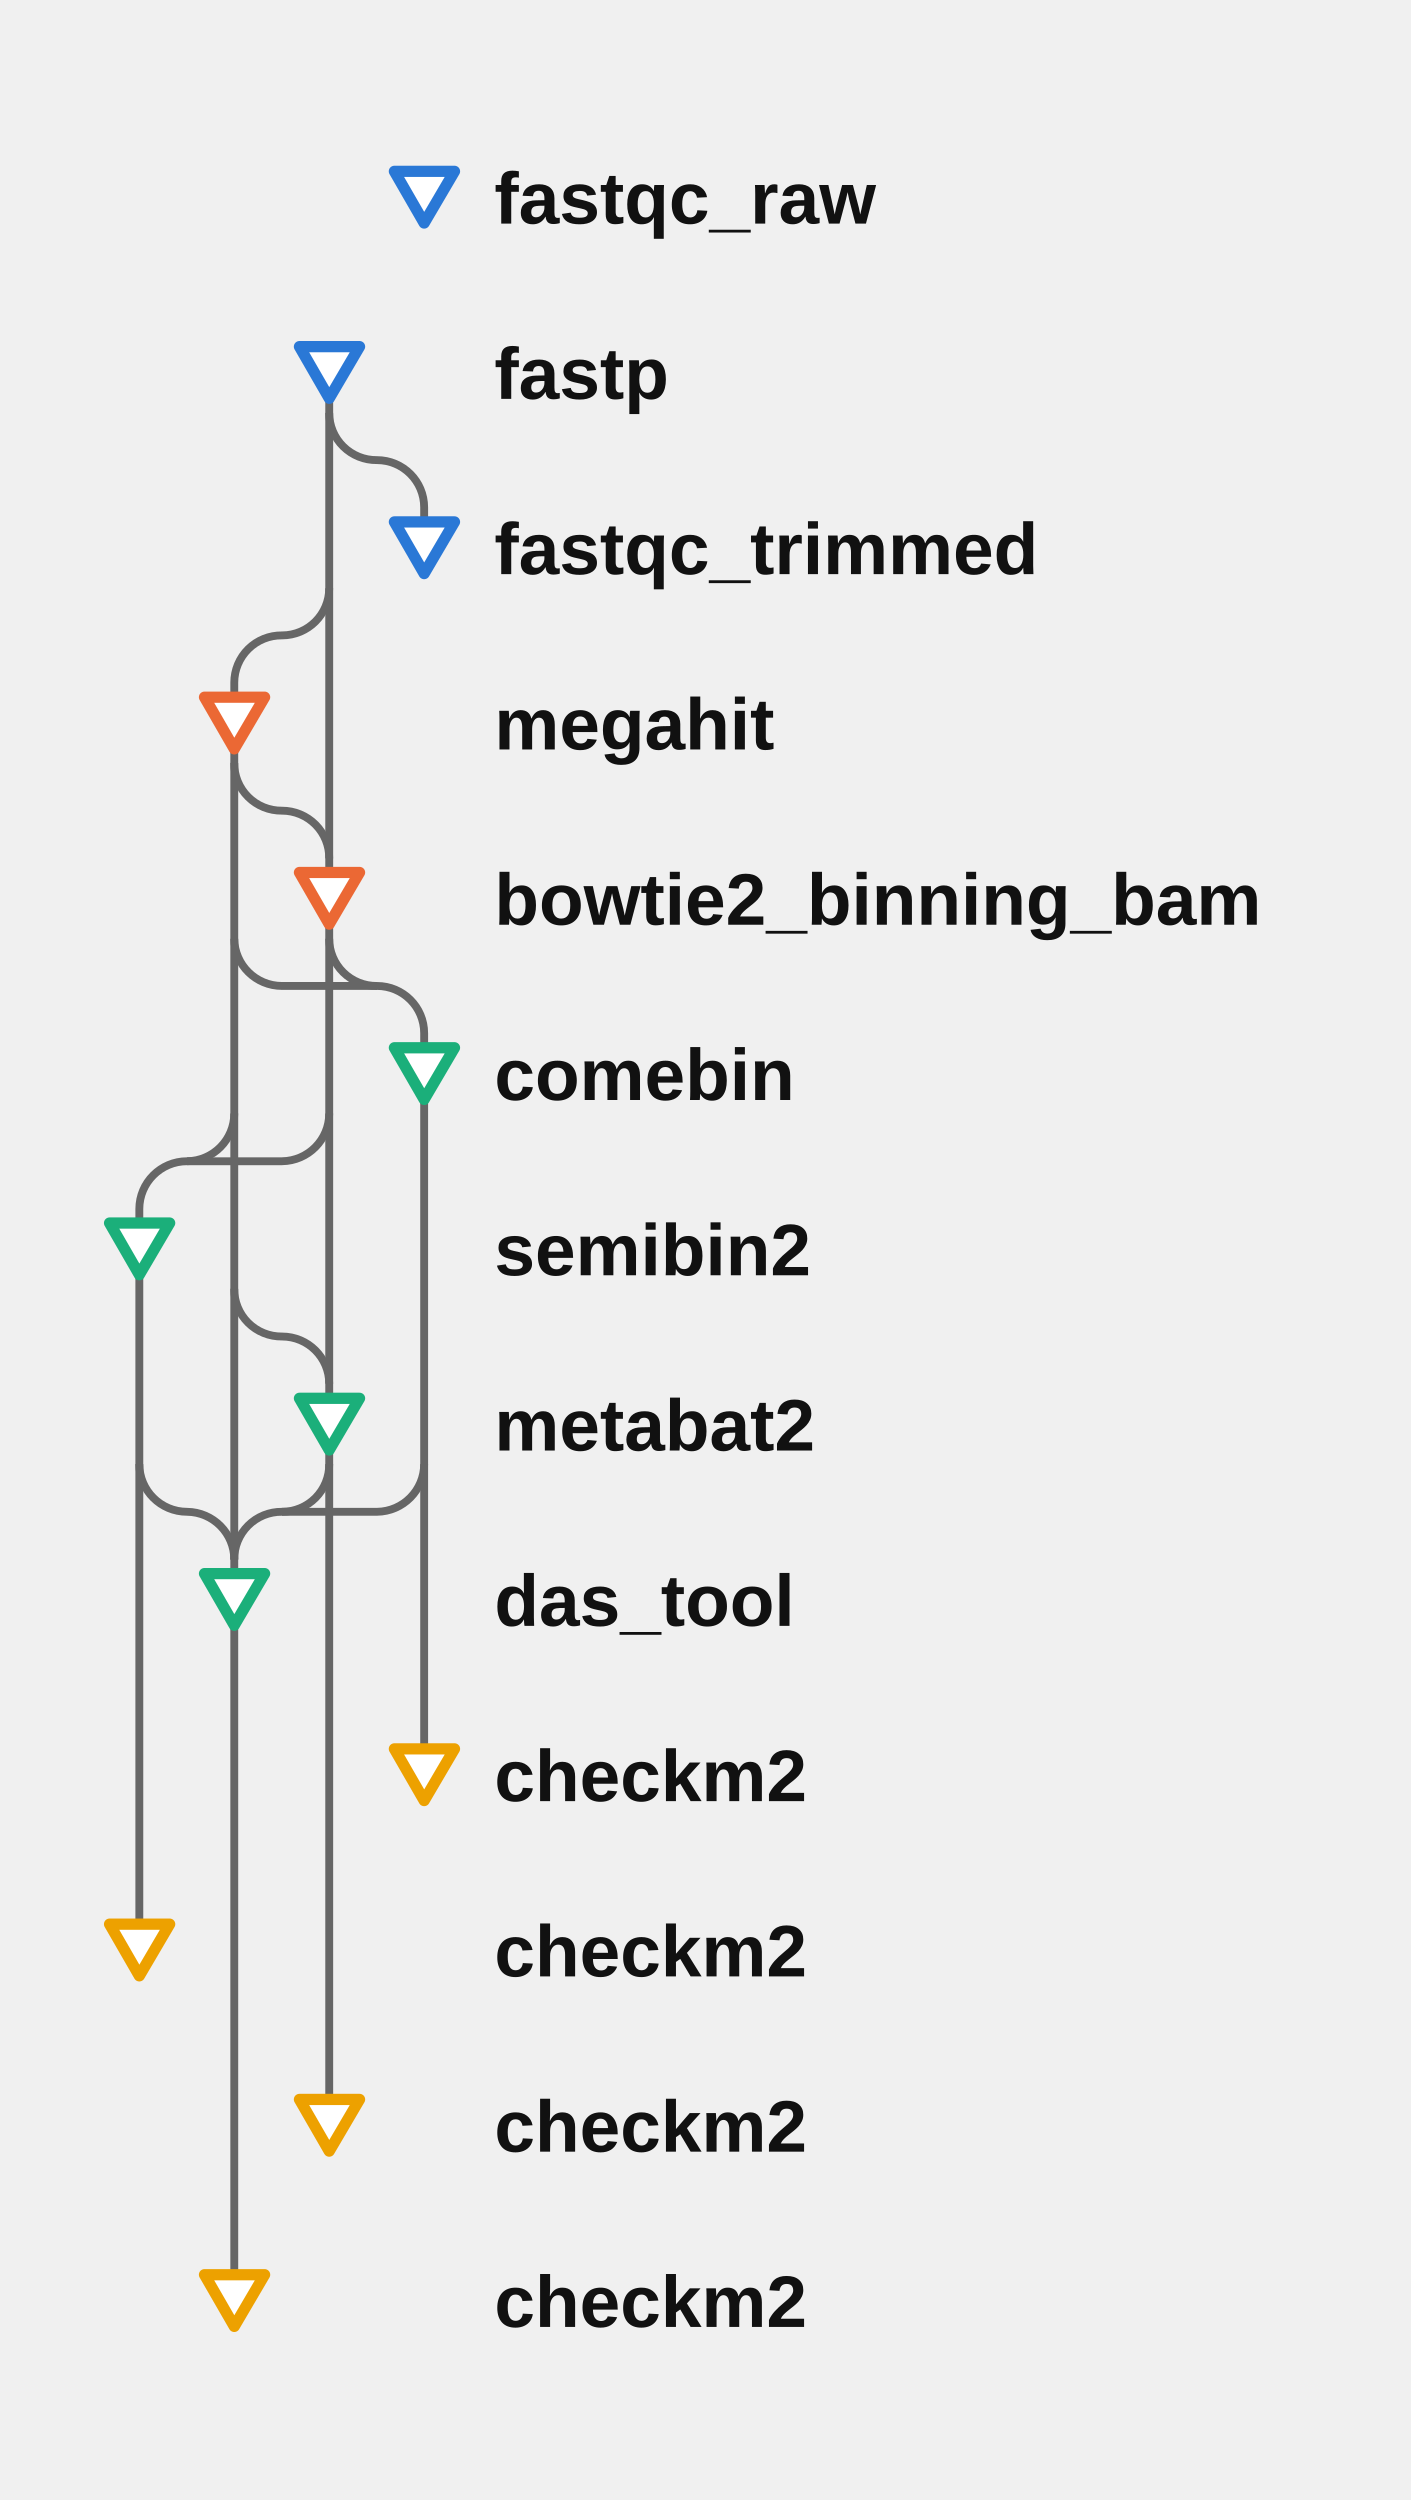
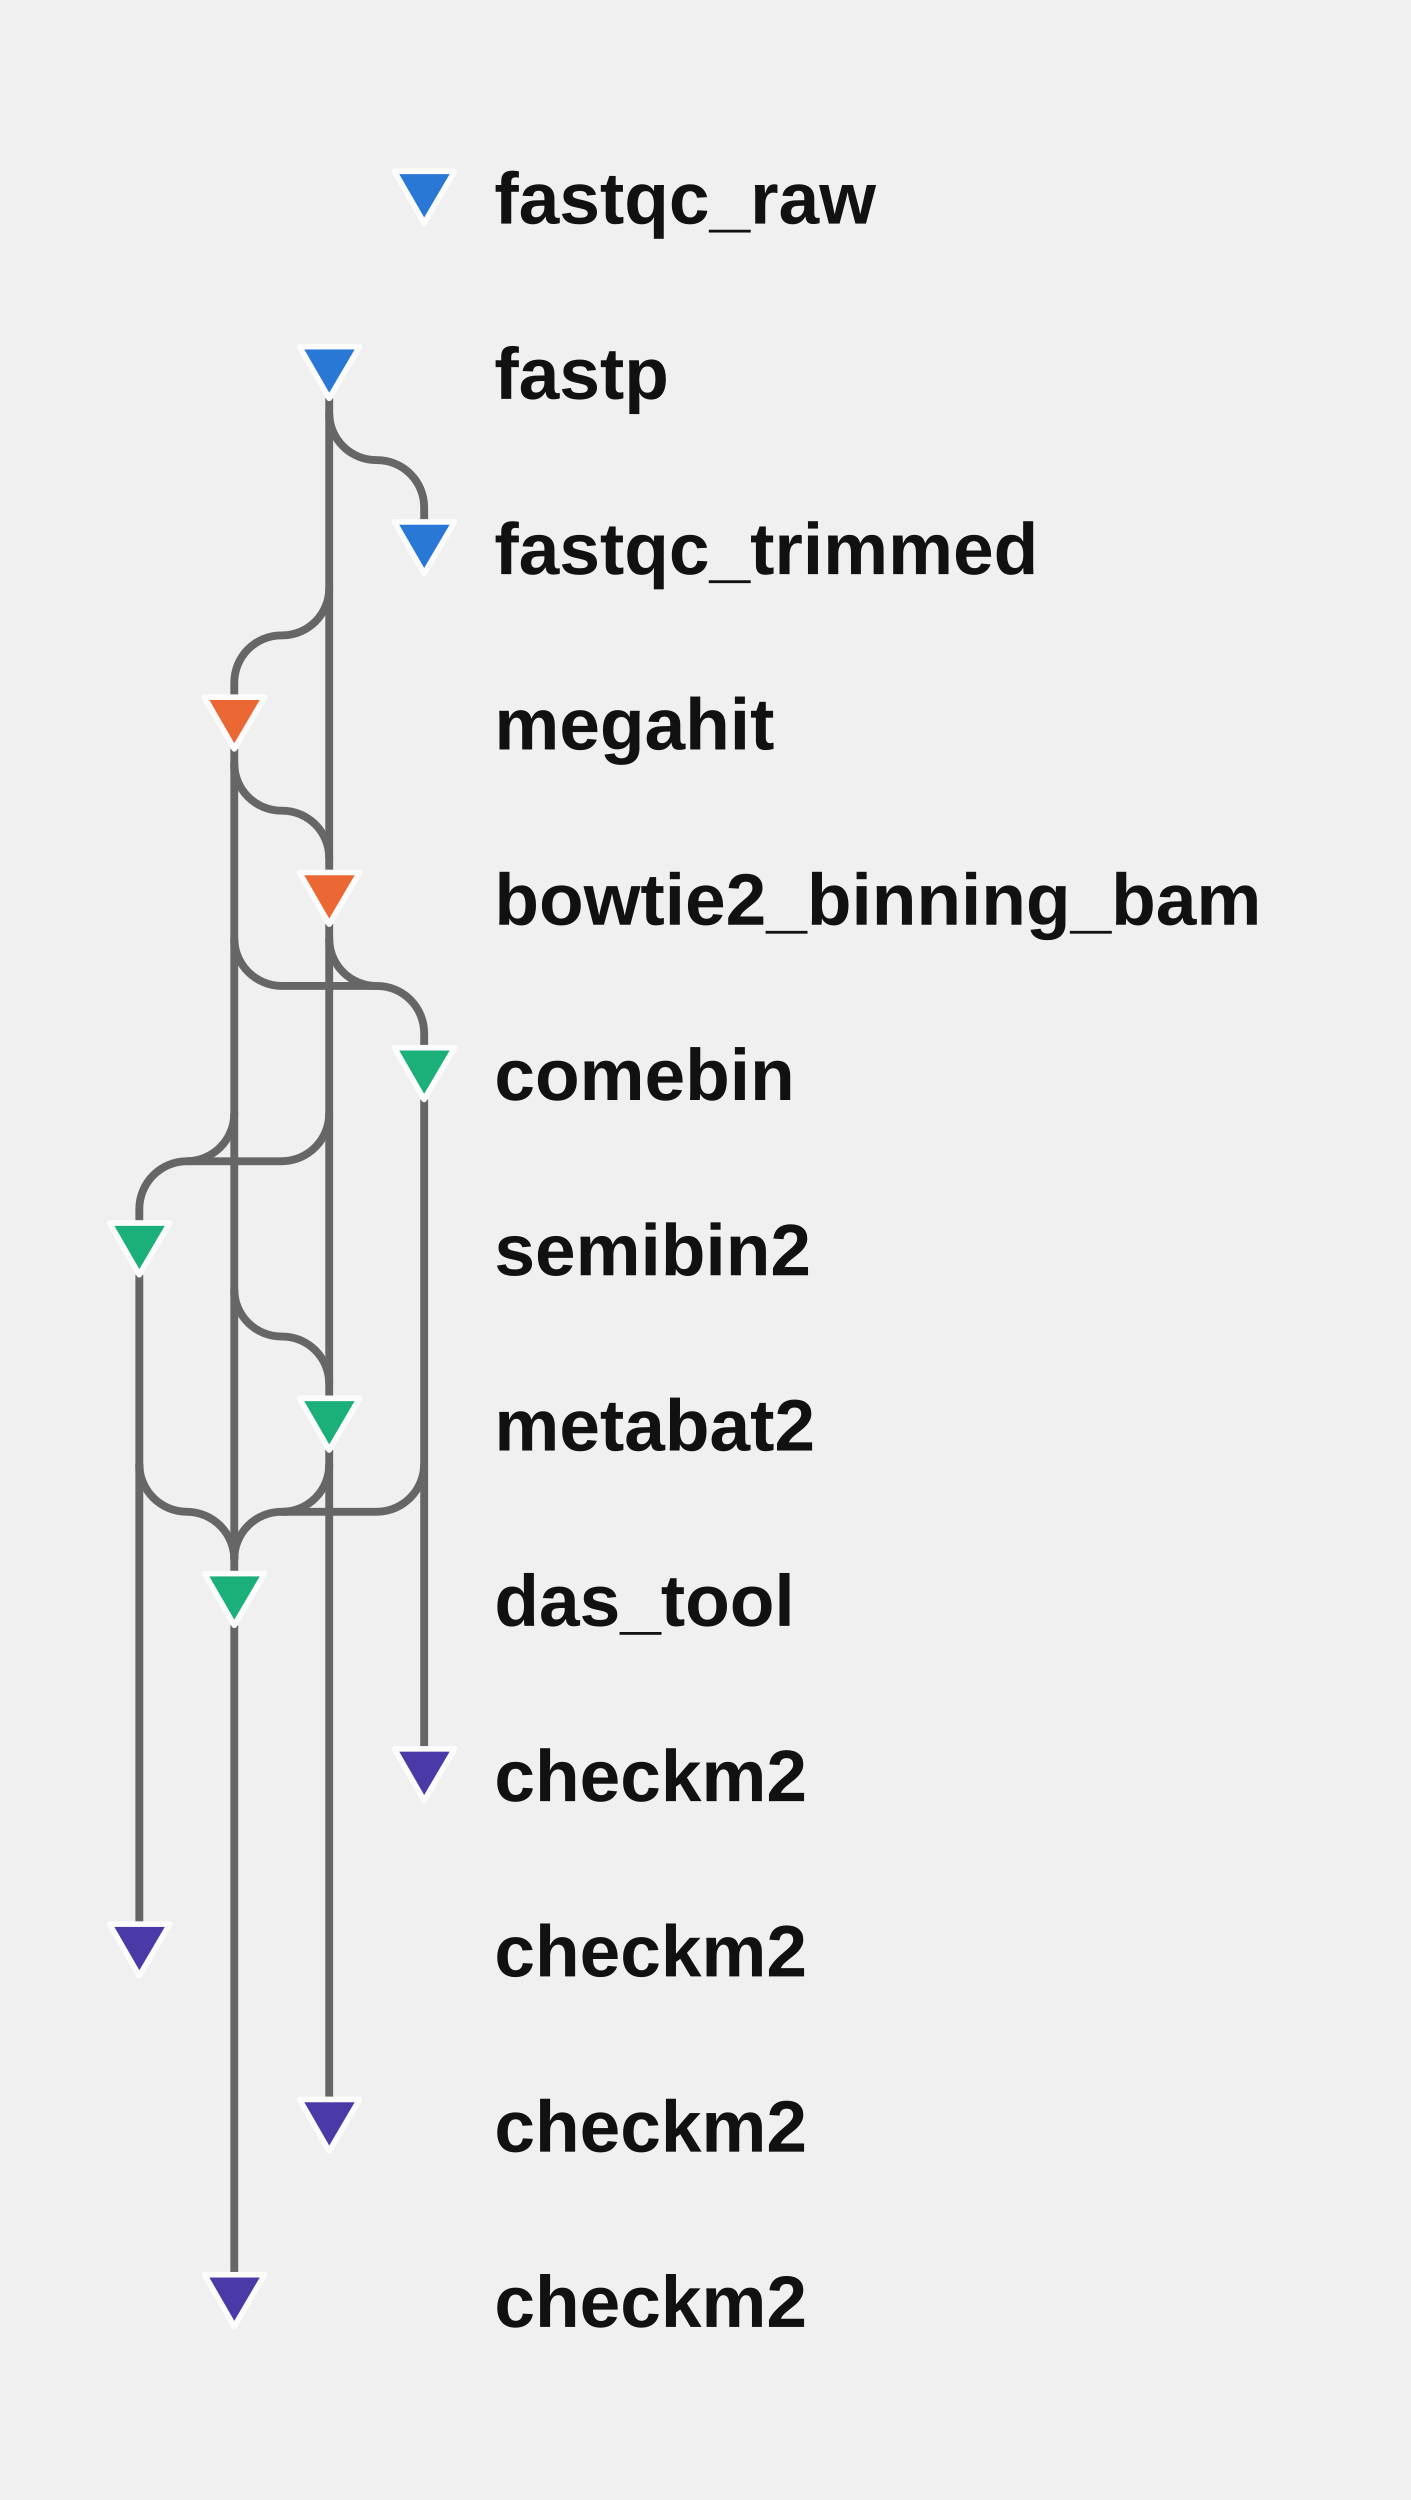
<svg xmlns="http://www.w3.org/2000/svg" width="251" height="445" viewBox="0 0 251 445">
  <g fill="none" stroke="#666666" stroke-width="1.4" stroke-linejoin="round" stroke-linecap="butt">
    <path d="M 58.6,70.9 L 58.6,73.5 L 58.6,104.7 L 58.6,152.8 L 58.6,155.3" />
    <path d="M 58.6,164.5 L 58.6,167.1 L 58.6,198.2 L 58.6,246.3 L 58.6,248.9" />
    <path d="M 58.6,258.1 L 58.6,260.6 L 58.6,373.7" />
    <path d="M 75.5,92.9 L 75.5,90.3 A 8.4,8.4 0 0 0 67.1,81.9 A 8.4,8.4 0 0 1 58.6,73.5" />
    <path d="M 75.5,186.5 L 75.5,183.9 A 8.4,8.4 0 0 0 67.1,175.5 L 50.2,175.5 A 8.5,8.5 0 0 1 41.7,167.1" />
    <path d="M 75.5,195.7 L 75.5,260.6 L 75.5,311.3" />
    <path d="M 41.7,124.1 L 41.7,121.5 A 8.4,8.4 0 0 1 50.2,113.1 A 8.4,8.4 0 0 0 58.6,104.7" />
    <path d="M 41.7,133.3 L 41.7,135.8 L 41.7,167.1 L 41.7,198.2 L 41.7,229.4 L 41.7,277.6 L 41.7,280.1" />
    <path d="M 41.7,289.3 L 41.7,404.9" />
    <path d="M 24.8,217.7 L 24.8,215.2 A 8.5,8.5 0 0 1 33.3,206.7 L 50.2,206.7 A 8.5,8.5 0 0 0 58.6,198.2" />
    <path d="M 24.8,226.9 L 24.8,260.6 L 24.8,342.5" />
    <path d="M 41.7,135.8 A 8.4,8.4 0 0 0 50.2,144.3 A 8.4,8.4 0 0 1 58.6,152.8" />
    <path d="M 41.7,198.2 A 8.5,8.5 0 0 1 33.3,206.7" />
    <path d="M 41.7,229.4 A 8.4,8.4 0 0 0 50.2,237.9 A 8.4,8.4 0 0 1 58.6,246.3" />
    <path d="M 58.6,167.1 A 8.4,8.4 0 0 0 67.1,175.5" />
    <path d="M 75.5,260.6 A 8.5,8.5 0 0 1 67.1,269.1 L 50.2,269.1 A 8.4,8.4 0 0 0 41.7,277.6" />
    <path d="M 24.8,260.6 A 8.5,8.5 0 0 0 33.3,269.1 A 8.5,8.5 0 0 1 41.7,277.6" />
    <path d="M 58.6,260.6 A 8.4,8.4 0 0 1 50.2,269.1" />
  </g>
  <g>
-     <polygon points="70.2,30.5 80.9,30.5 75.5,39.7" fill="#FFFFFF" stroke="#2a78d6" stroke-width="2.0" stroke-linejoin="round" />
+     <polygon points="70.2,30.5 80.9,30.5 75.5,39.7" fill="#2a78d6" stroke="#fcfcfd" stroke-width="1.0" stroke-linejoin="round" />
    <text x="88.0" y="39.8" font-family="Arial" font-size="13" fill="#111111" font-weight="600" text-anchor="start">fastqc_raw</text>
  </g>
  <g>
-     <polygon points="53.3,61.7 64.0,61.7 58.6,70.9" fill="#FFFFFF" stroke="#2a78d6" stroke-width="2.0" stroke-linejoin="round" />
+     <polygon points="53.3,61.7 64.0,61.7 58.6,70.9" fill="#2a78d6" stroke="#fcfcfd" stroke-width="1.0" stroke-linejoin="round" />
    <text x="88.0" y="71.0" font-family="Arial" font-size="13" fill="#111111" font-weight="600" text-anchor="start">fastp</text>
  </g>
  <g>
-     <polygon points="70.2,92.9 80.9,92.9 75.5,102.1" fill="#FFFFFF" stroke="#2a78d6" stroke-width="2.0" stroke-linejoin="round" />
+     <polygon points="70.2,92.9 80.9,92.9 75.5,102.1" fill="#2a78d6" stroke="#fcfcfd" stroke-width="1.0" stroke-linejoin="round" />
    <text x="88.0" y="102.2" font-family="Arial" font-size="13" fill="#111111" font-weight="600" text-anchor="start">fastqc_trimmed</text>
  </g>
  <g>
-     <polygon points="36.4,124.1 47.1,124.1 41.7,133.3" fill="#FFFFFF" stroke="#eb6834" stroke-width="2.0" stroke-linejoin="round" />
+     <polygon points="36.4,124.1 47.1,124.1 41.7,133.3" fill="#eb6834" stroke="#fcfcfd" stroke-width="1.0" stroke-linejoin="round" />
    <text x="88.0" y="133.4" font-family="Arial" font-size="13" fill="#111111" font-weight="600" text-anchor="start">megahit</text>
  </g>
  <g>
-     <polygon points="53.3,155.3 64.0,155.3 58.6,164.5" fill="#FFFFFF" stroke="#eb6834" stroke-width="2.0" stroke-linejoin="round" />
+     <polygon points="53.3,155.3 64.0,155.3 58.6,164.5" fill="#eb6834" stroke="#fcfcfd" stroke-width="1.0" stroke-linejoin="round" />
    <text x="88.0" y="164.6" font-family="Arial" font-size="13" fill="#111111" font-weight="600" text-anchor="start">bowtie2_binning_bam</text>
  </g>
  <g>
-     <polygon points="70.2,186.5 80.9,186.5 75.5,195.7" fill="#FFFFFF" stroke="#1baf7a" stroke-width="2.0" stroke-linejoin="round" />
+     <polygon points="70.2,186.5 80.9,186.5 75.5,195.7" fill="#1baf7a" stroke="#fcfcfd" stroke-width="1.0" stroke-linejoin="round" />
    <text x="88.0" y="195.8" font-family="Arial" font-size="13" fill="#111111" font-weight="600" text-anchor="start">comebin</text>
  </g>
  <g>
-     <polygon points="19.5,217.7 30.2,217.7 24.8,226.9" fill="#FFFFFF" stroke="#1baf7a" stroke-width="2.0" stroke-linejoin="round" />
+     <polygon points="19.5,217.7 30.2,217.7 24.8,226.9" fill="#1baf7a" stroke="#fcfcfd" stroke-width="1.0" stroke-linejoin="round" />
    <text x="88.0" y="227.0" font-family="Arial" font-size="13" fill="#111111" font-weight="600" text-anchor="start">semibin2</text>
  </g>
  <g>
-     <polygon points="53.3,248.9 64.0,248.9 58.6,258.1" fill="#FFFFFF" stroke="#1baf7a" stroke-width="2.0" stroke-linejoin="round" />
+     <polygon points="53.3,248.9 64.0,248.9 58.6,258.1" fill="#1baf7a" stroke="#fcfcfd" stroke-width="1.0" stroke-linejoin="round" />
    <text x="88.0" y="258.2" font-family="Arial" font-size="13" fill="#111111" font-weight="600" text-anchor="start">metabat2</text>
  </g>
  <g>
-     <polygon points="36.4,280.1 47.1,280.1 41.7,289.3" fill="#FFFFFF" stroke="#1baf7a" stroke-width="2.0" stroke-linejoin="round" />
+     <polygon points="36.4,280.1 47.1,280.1 41.7,289.3" fill="#1baf7a" stroke="#fcfcfd" stroke-width="1.0" stroke-linejoin="round" />
    <text x="88.0" y="289.4" font-family="Arial" font-size="13" fill="#111111" font-weight="600" text-anchor="start">das_tool</text>
  </g>
  <g>
-     <polygon points="70.2,311.3 80.9,311.3 75.5,320.5" fill="#FFFFFF" stroke="#eda100" stroke-width="2.0" stroke-linejoin="round" />
+     <polygon points="70.2,311.3 80.9,311.3 75.5,320.5" fill="#4a3aa7" stroke="#fcfcfd" stroke-width="1.0" stroke-linejoin="round" />
    <text x="88.0" y="320.6" font-family="Arial" font-size="13" fill="#111111" font-weight="600" text-anchor="start">checkm2</text>
  </g>
  <g>
-     <polygon points="19.5,342.5 30.2,342.5 24.8,351.7" fill="#FFFFFF" stroke="#eda100" stroke-width="2.0" stroke-linejoin="round" />
+     <polygon points="19.5,342.5 30.2,342.5 24.8,351.7" fill="#4a3aa7" stroke="#fcfcfd" stroke-width="1.0" stroke-linejoin="round" />
    <text x="88.0" y="351.8" font-family="Arial" font-size="13" fill="#111111" font-weight="600" text-anchor="start">checkm2</text>
  </g>
  <g>
-     <polygon points="53.3,373.7 64.0,373.7 58.6,382.9" fill="#FFFFFF" stroke="#eda100" stroke-width="2.0" stroke-linejoin="round" />
+     <polygon points="53.3,373.7 64.0,373.7 58.6,382.9" fill="#4a3aa7" stroke="#fcfcfd" stroke-width="1.0" stroke-linejoin="round" />
    <text x="88.0" y="383.0" font-family="Arial" font-size="13" fill="#111111" font-weight="600" text-anchor="start">checkm2</text>
  </g>
  <g>
-     <polygon points="36.4,404.9 47.1,404.9 41.7,414.1" fill="#FFFFFF" stroke="#eda100" stroke-width="2.0" stroke-linejoin="round" />
+     <polygon points="36.4,404.9 47.1,404.9 41.7,414.1" fill="#4a3aa7" stroke="#fcfcfd" stroke-width="1.0" stroke-linejoin="round" />
    <text x="88.0" y="414.2" font-family="Arial" font-size="13" fill="#111111" font-weight="600" text-anchor="start">checkm2</text>
  </g>
</svg>
